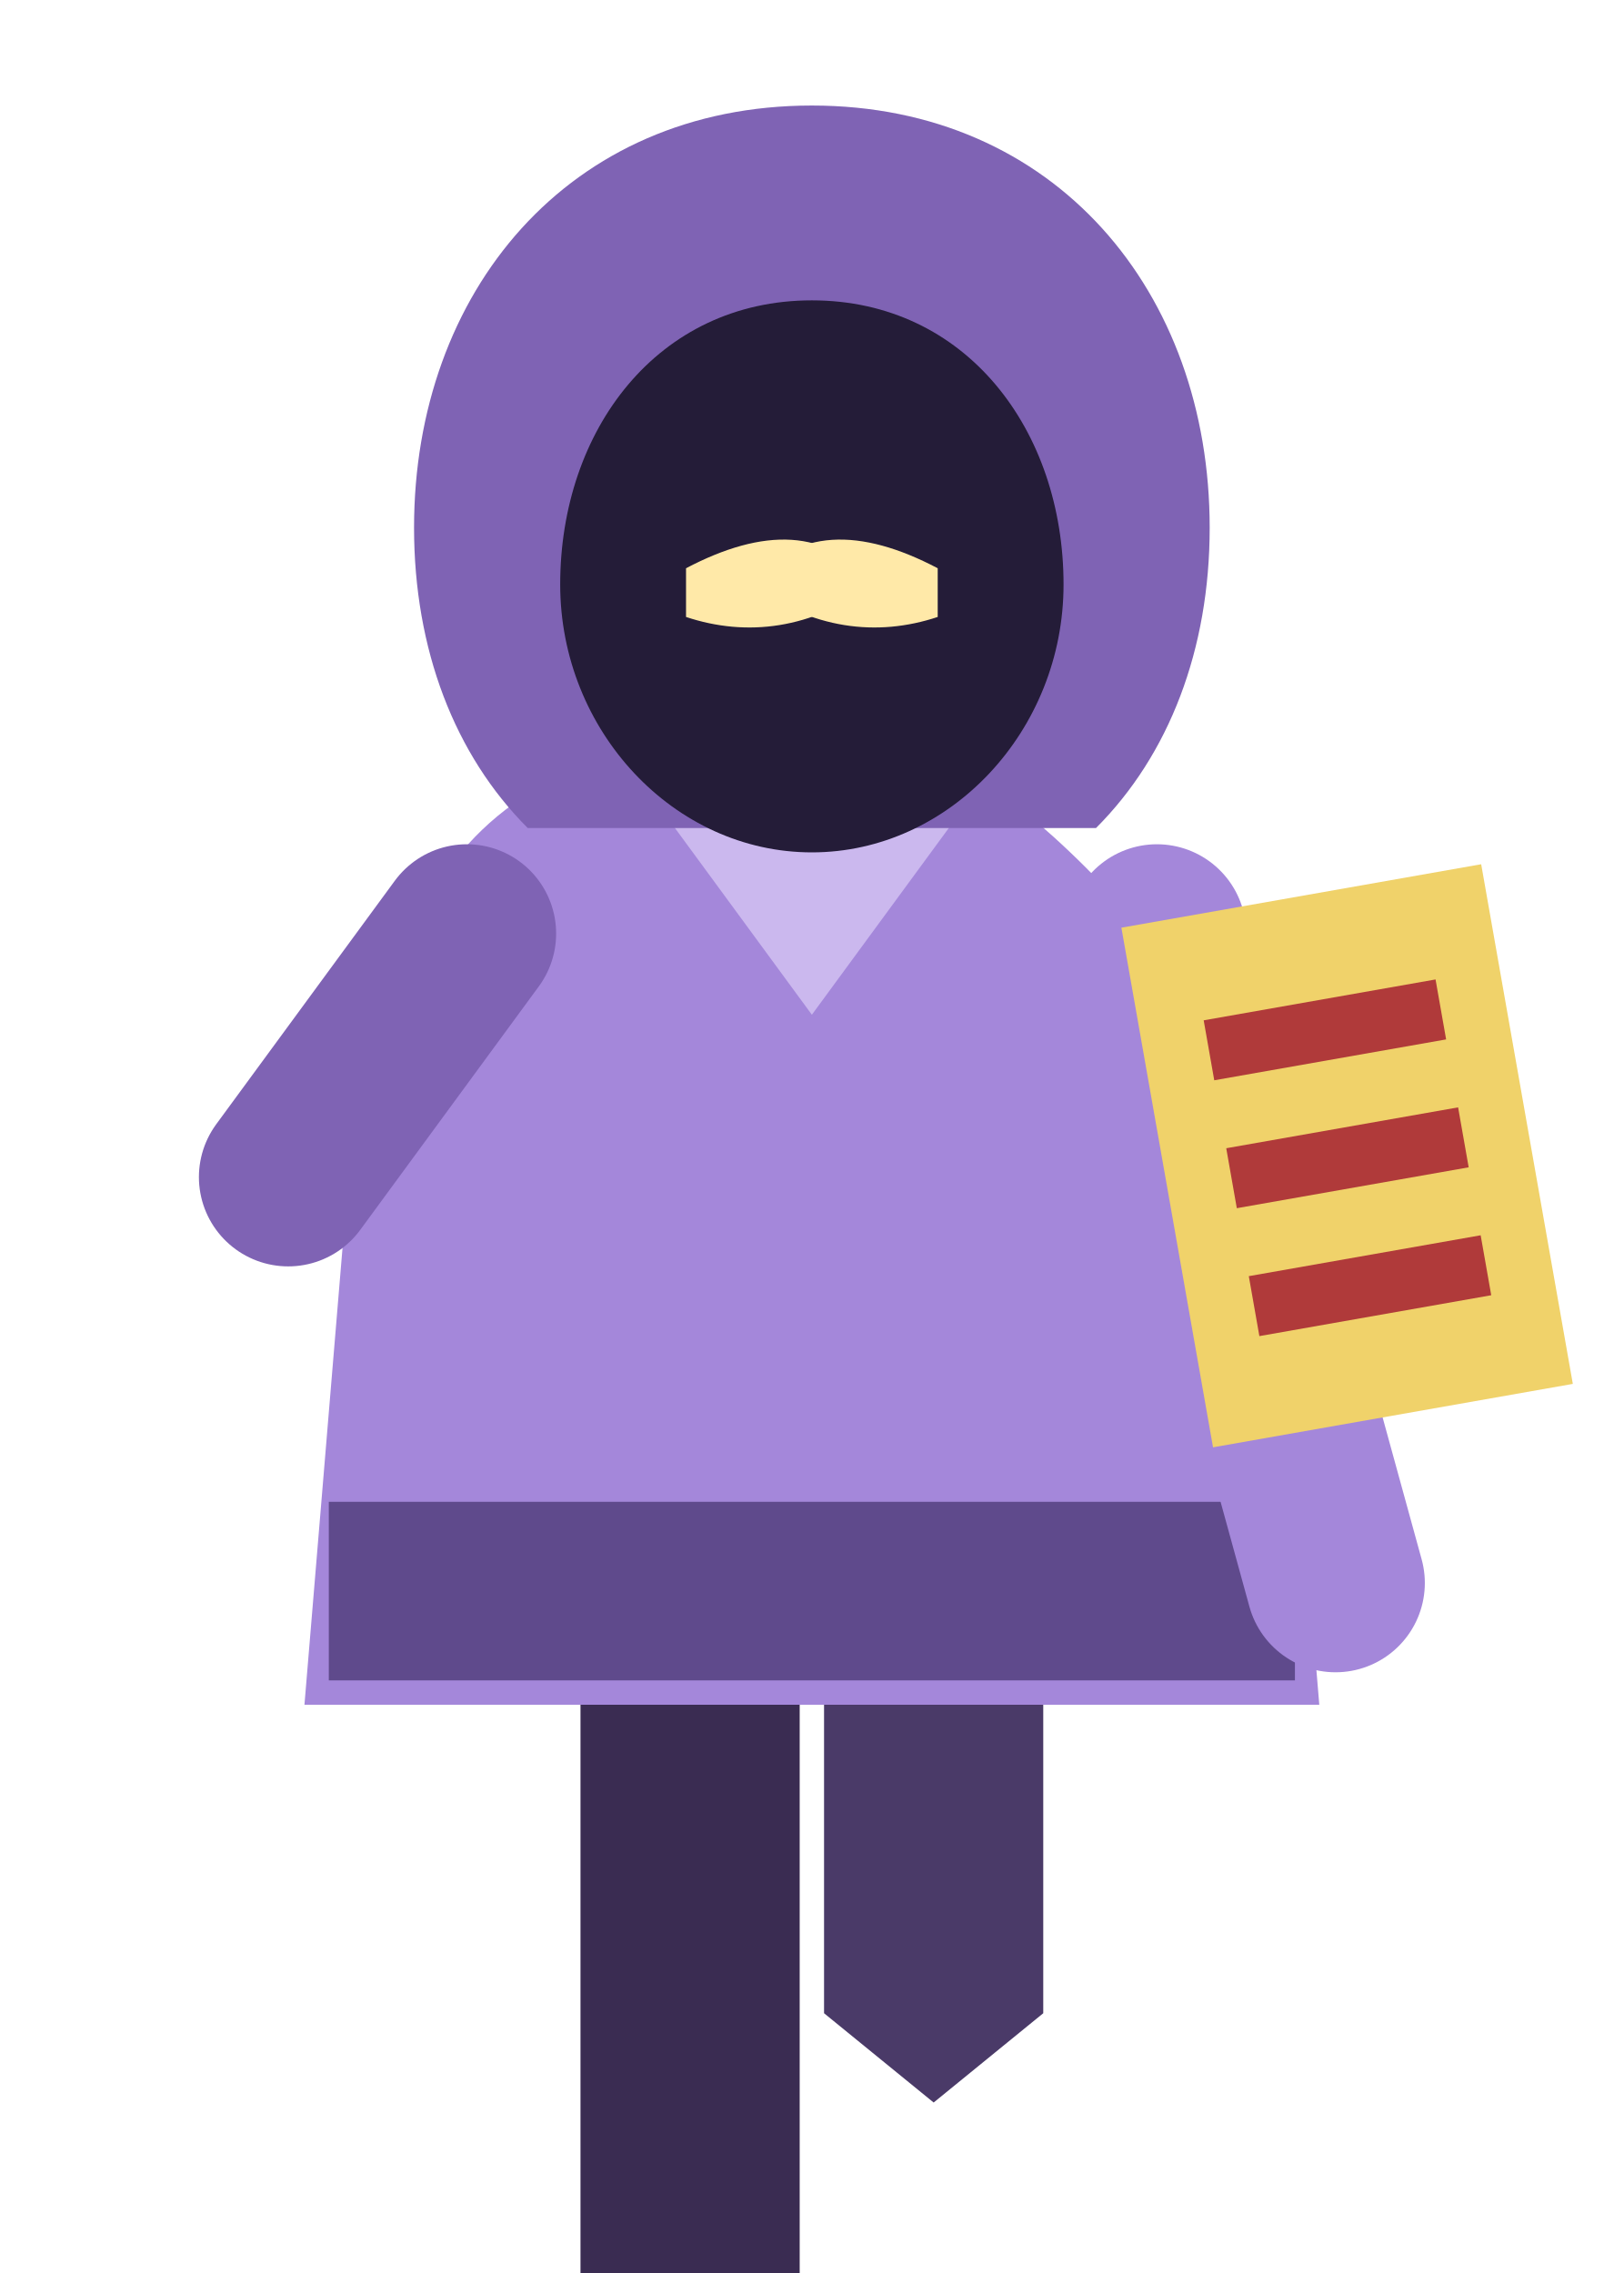
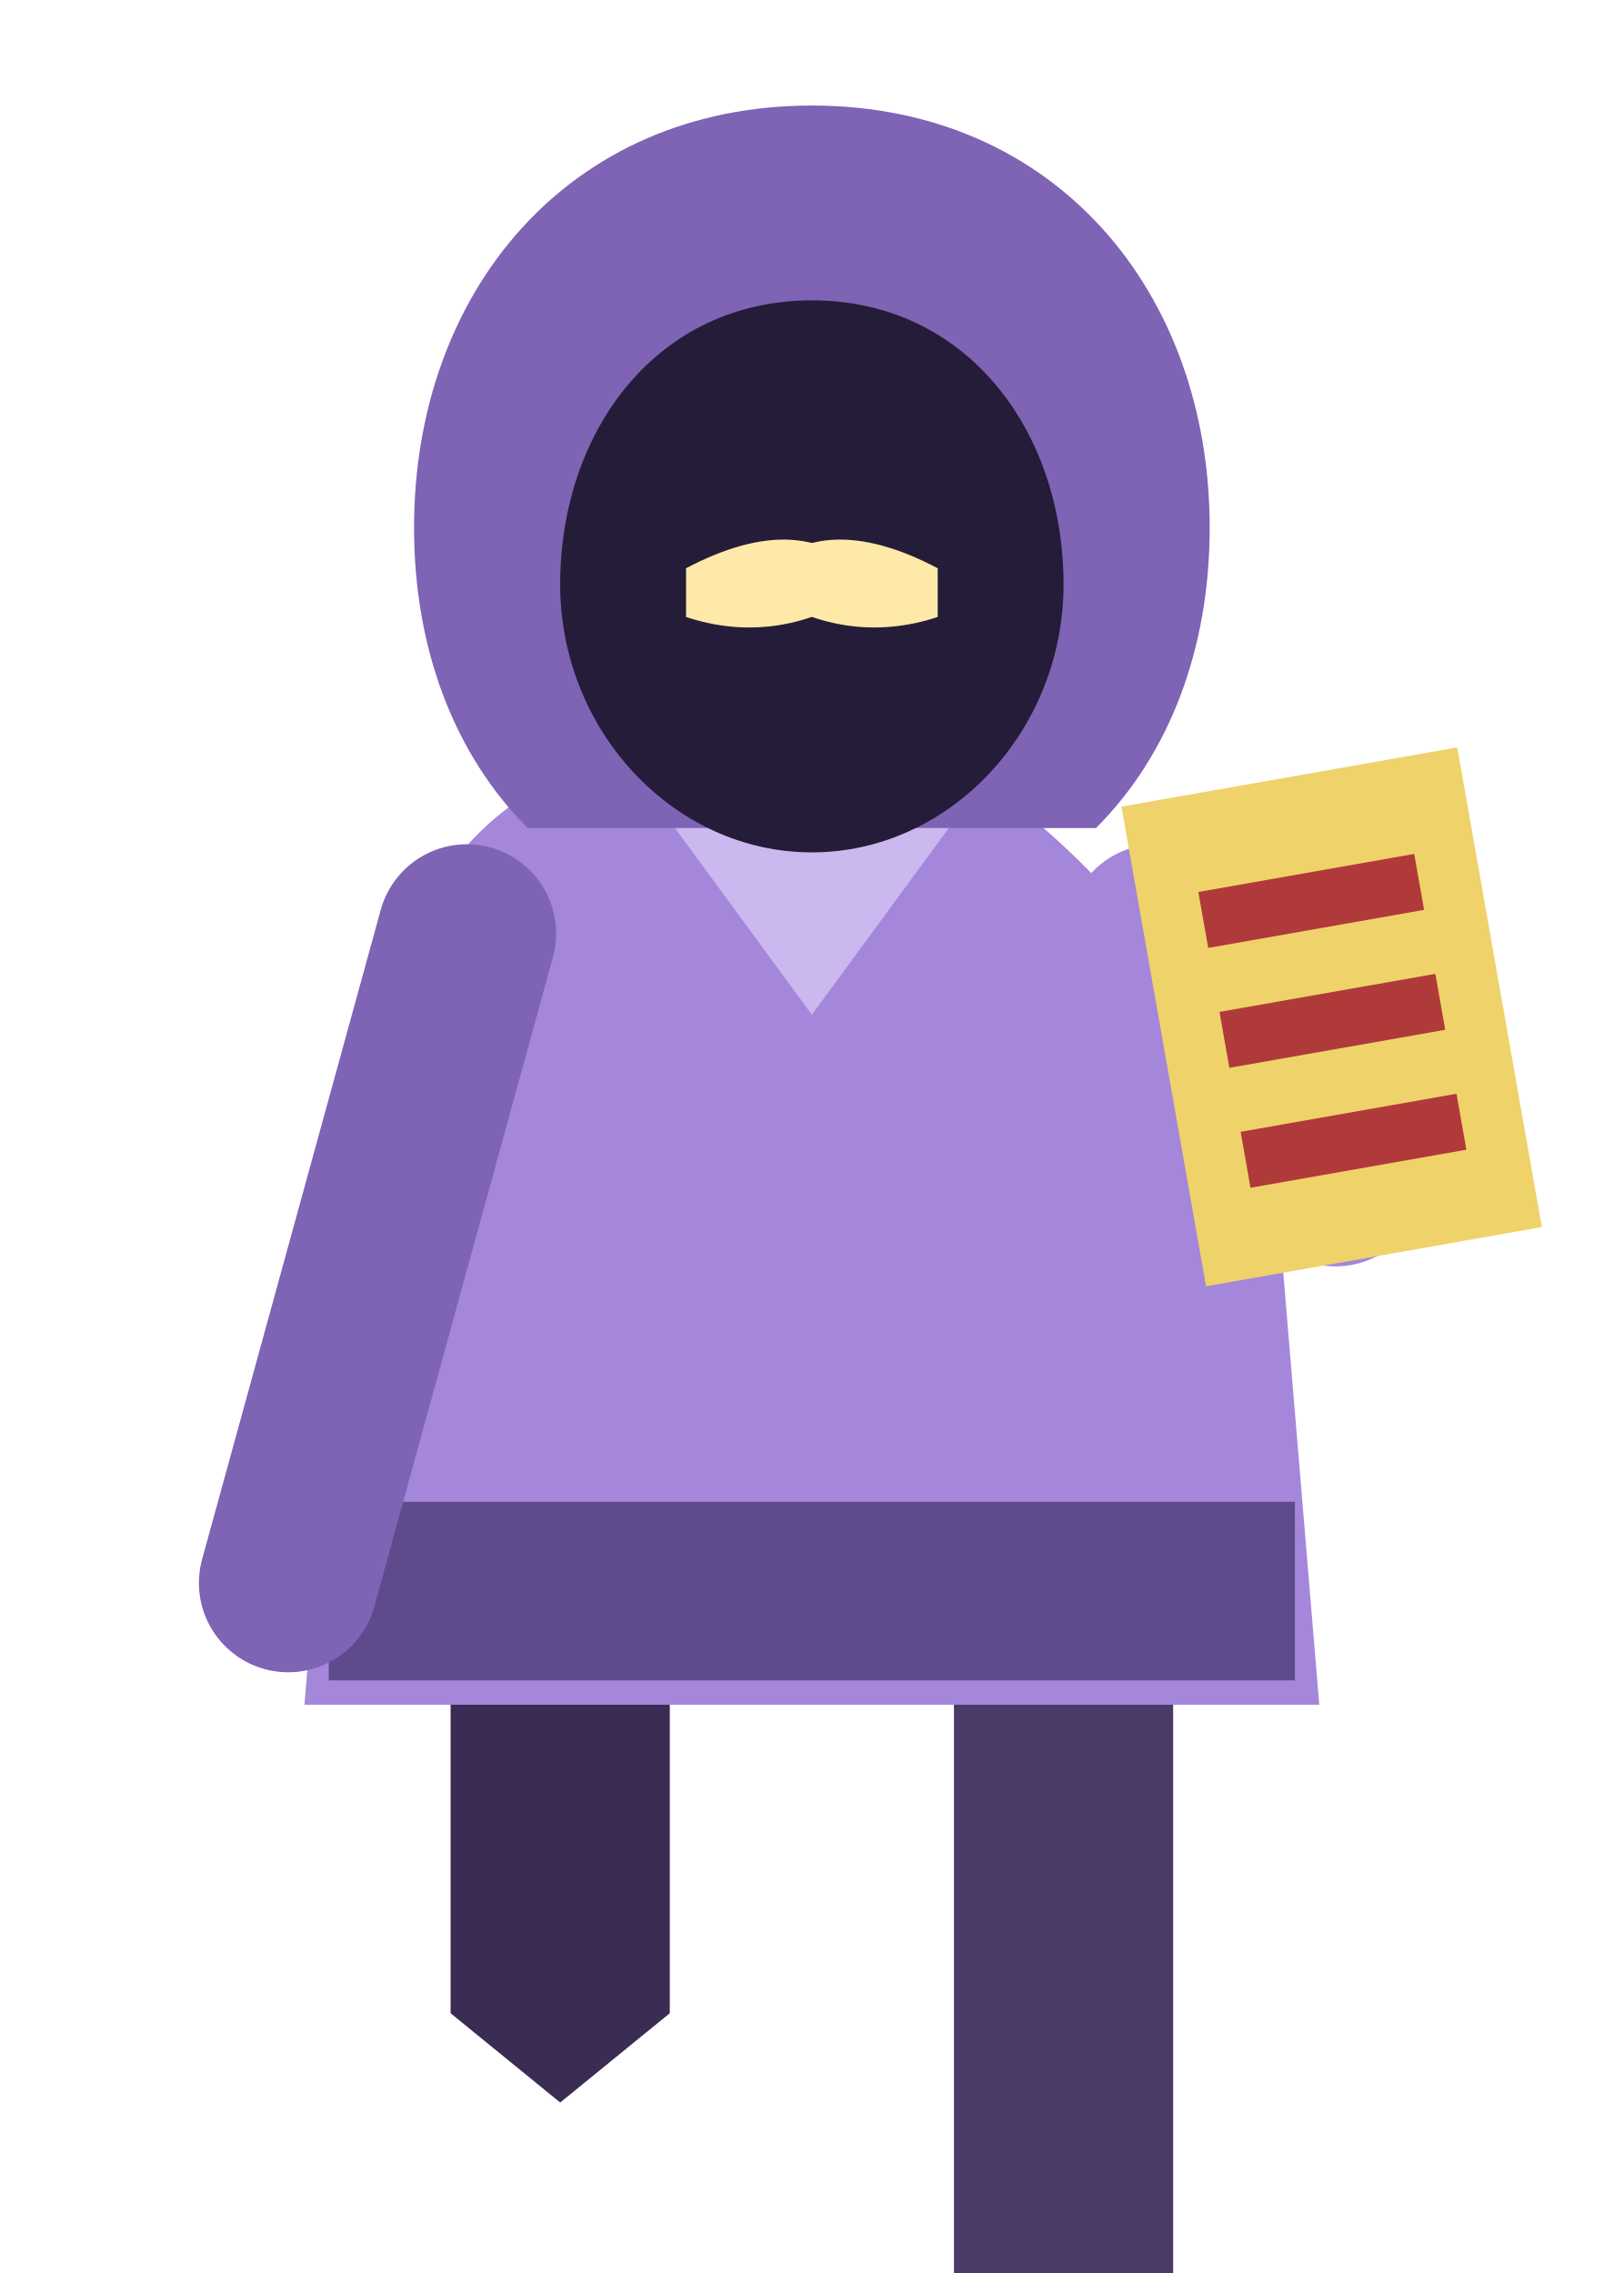
<svg xmlns="http://www.w3.org/2000/svg" viewBox="0 0 40 56" width="40" height="56">
-   <path d="M14.3 42 h5.4 v14.0 l-2.7 2.2 l-2.7 -2.2z" fill="#3a2c52" />
-   <path d="M20.3 42 h5.4 v7.6 l-2.7 2.2 l-2.7 -2.2z" fill="#4a3a68" />
+   <path d="M11.1 42.0 h5.4 v7.6 l-2.7 2.2 l-2.7 -2.2z" fill="#3a2c52" />
+   <path d="M23.5 42.0 h5.4 v14.0 l-2.7 2.2 l-2.7 -2.2z" fill="#4a3a68" />
  <path d="M20.0 18 c-9.5 0 -10.5 5 -11.5 12 L7.5 42 h25.0 L31.5 30 c-1-7 -8.5-12 -9.5-12z" fill="#a487da" />
  <rect x="8.1" y="37" width="23.8" height="4.4" fill="#5f4a8c" />
  <path d="M15.6 19 L20.0 25 L24.4 19 L20.0 17.4z" fill="#cbb8ee" />
-   <path d="M11.5 23.0 L7.1 29.0" stroke="#7f63b4" stroke-width="4.4" stroke-linecap="round" fill="none" />
-   <path d="M28.5 23.0 L32.9 39.0" stroke="#a487da" stroke-width="4.4" stroke-linecap="round" fill="none" />
+   <path d="M11.5 23.0 L7.1 39.0" stroke="#7f63b4" stroke-width="4.4" stroke-linecap="round" fill="none" />
+   <path d="M28.5 23.0 L32.9 29.0" stroke="#a487da" stroke-width="4.4" stroke-linecap="round" fill="none" />
  <circle cx="20.0" cy="10.5" r="6.4" fill="#f2d3a6" />
  <path d="M13.6 9.7 a6.4 6.4 0 0 1 12.8 0 z" fill="#241c38" />
  <circle cx="17.6" cy="12.1" r="0.95" fill="#2b2118" />
  <circle cx="22.4" cy="12.1" r="0.95" fill="#2b2118" />
  <path d="M20 2.6c6 0 9.8 4.6 9.8 10.4 0 3-1 5.6-2.8 7.4H13c-1.8-1.8-2.8-4.4-2.8-7.4C10.2 7.2 14 2.6 20 2.6z" fill="#7f63b4" />
  <path d="M20 7.4c3.8 0 6.2 3.2 6.2 7 0 3.6-2.8 6.6-6.2 6.6s-6.2-3-6.2-6.6c0-3.8 2.4-7 6.2-7z" fill="#241c38" />
  <path d="M16.9 14c1.9-1 3.5-1 4.6.4-1.5 1.1-3.1 1.3-4.6.8z" fill="#ffe9a8" />
  <path d="M23.1 14c-1.9-1-3.5-1-4.6.4 1.5 1.1 3.1 1.3 4.6.8z" fill="#ffe9a8" />
-   <g transform="rotate(-10 33 28)">
-     <rect x="28.6" y="22" width="9" height="13" fill="#f0d26a" />
+   <g transform="rotate(-10 33.1 25)">
+     <rect x="28.6" y="19.0" width="8.4" height="12" fill="#f0d26a" />
    <g fill="#b03a3a">
-       <rect x="30.2" y="24.6" width="5.8" height="1.5" />
-       <rect x="30.2" y="27.8" width="5.8" height="1.5" />
-       <rect x="30.2" y="31.0" width="5.8" height="1.5" />
+       <rect x="30.1" y="21.4" width="5.4" height="1.4" />
+       <rect x="30.1" y="24.4" width="5.4" height="1.4" />
+       <rect x="30.1" y="27.4" width="5.4" height="1.4" />
    </g>
  </g>
</svg>
